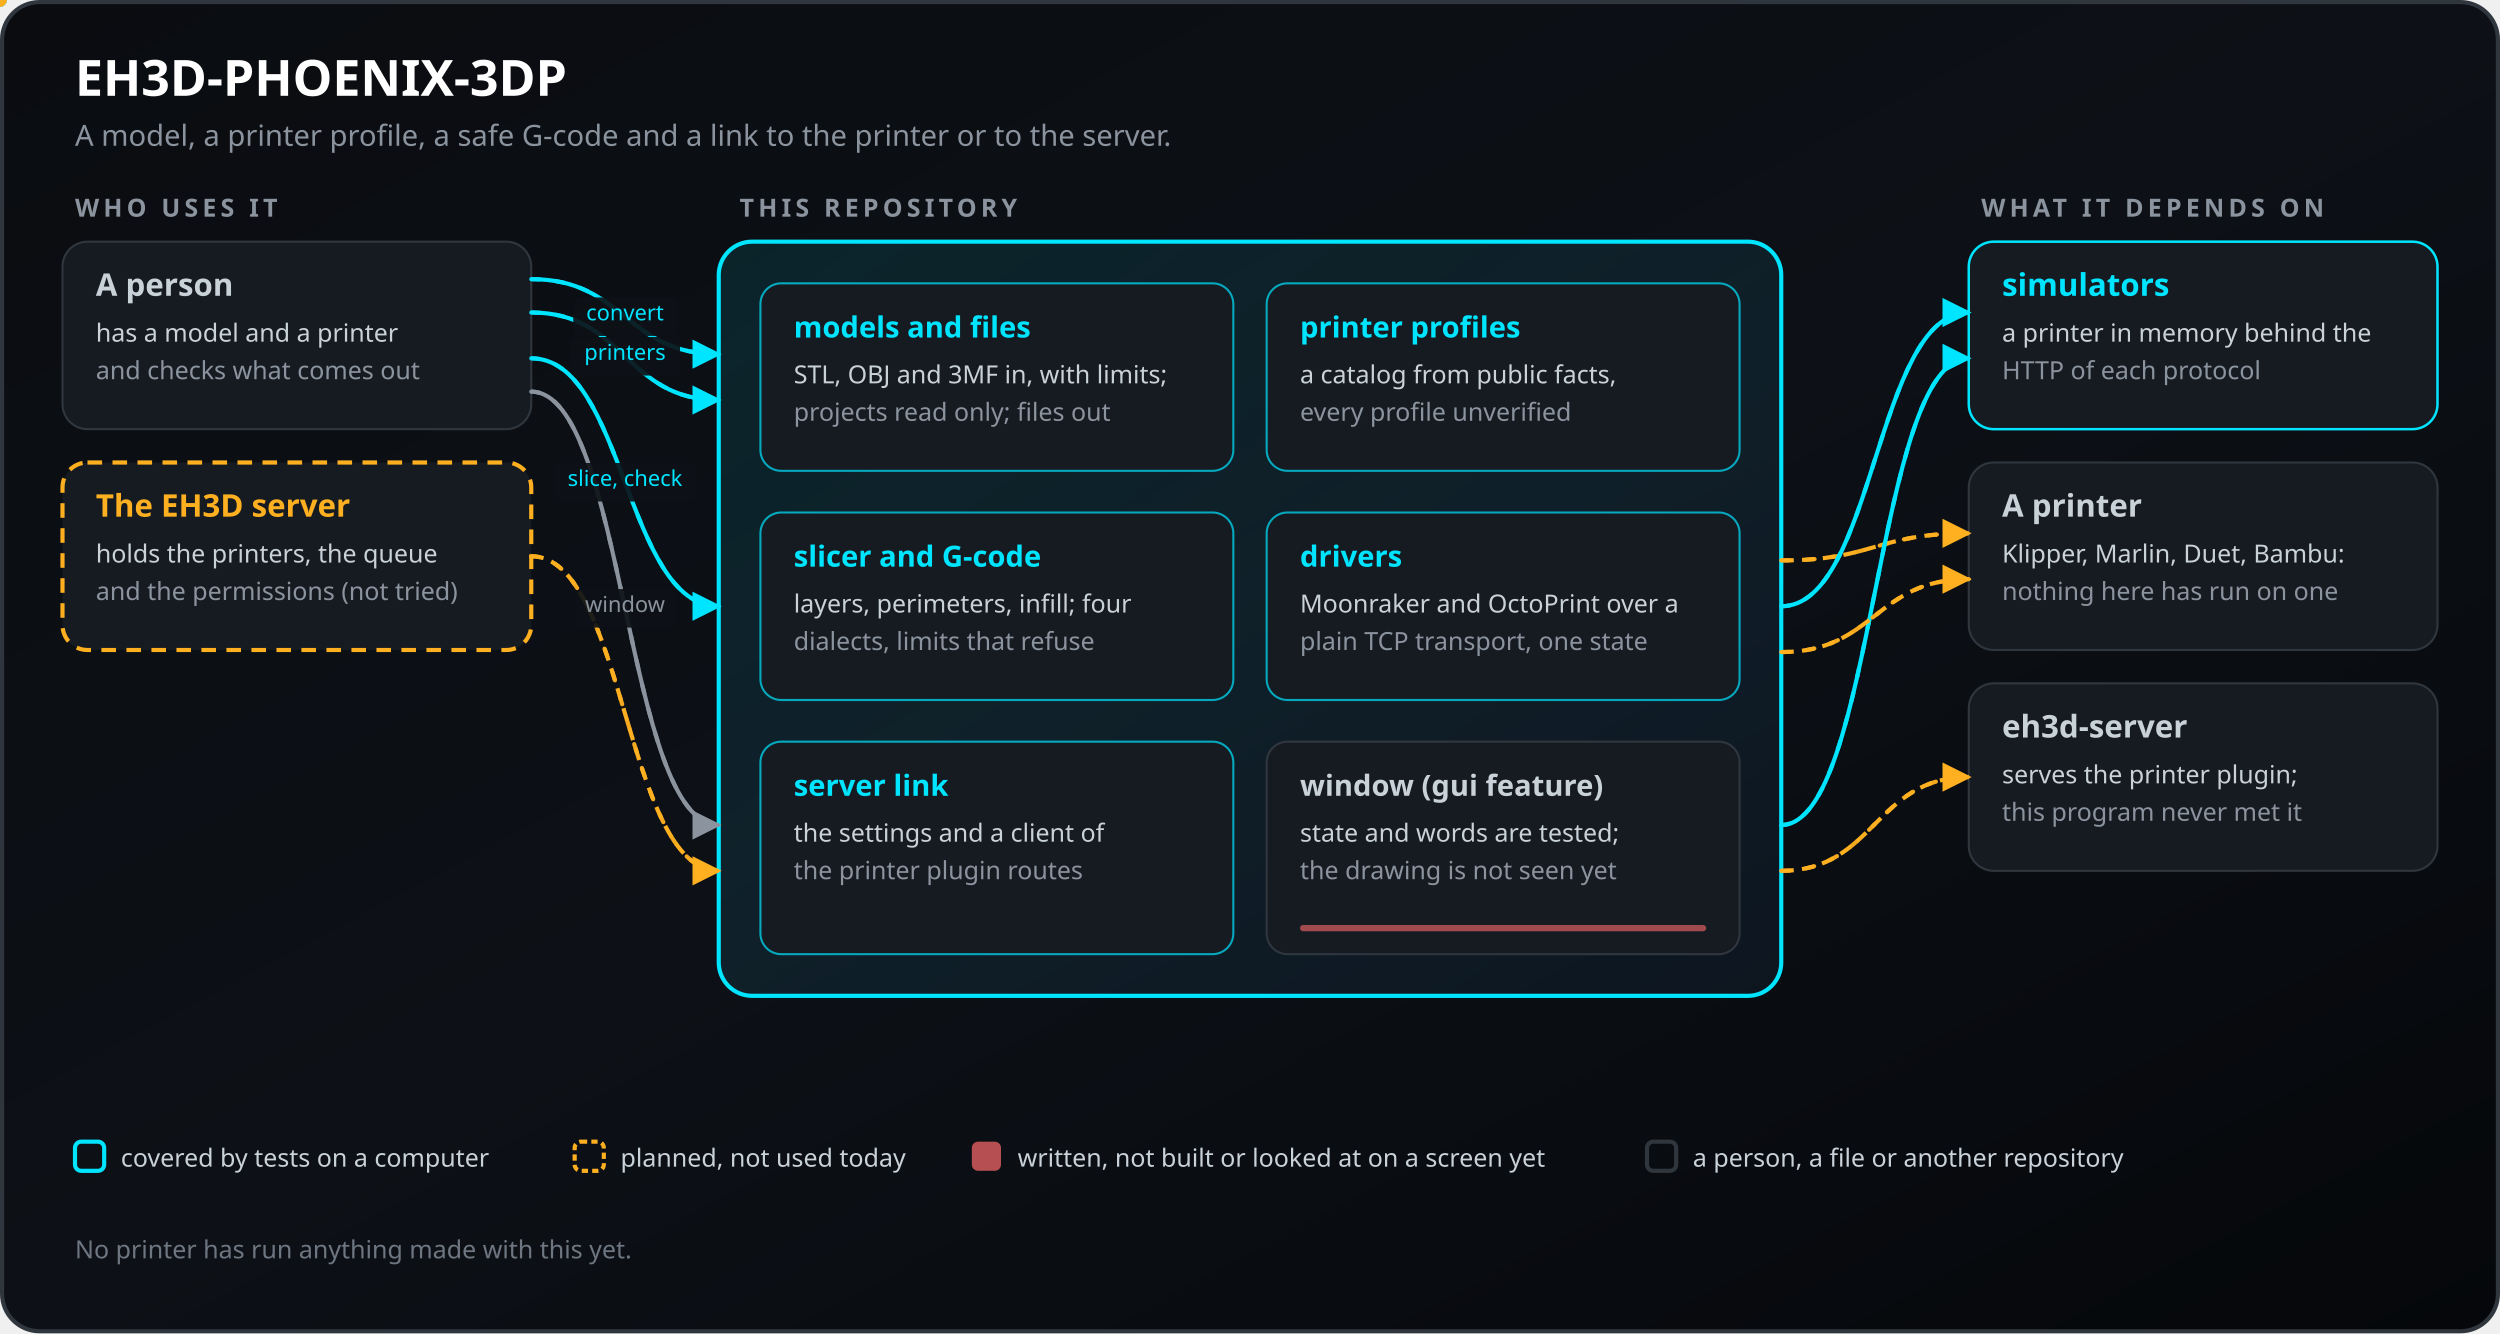
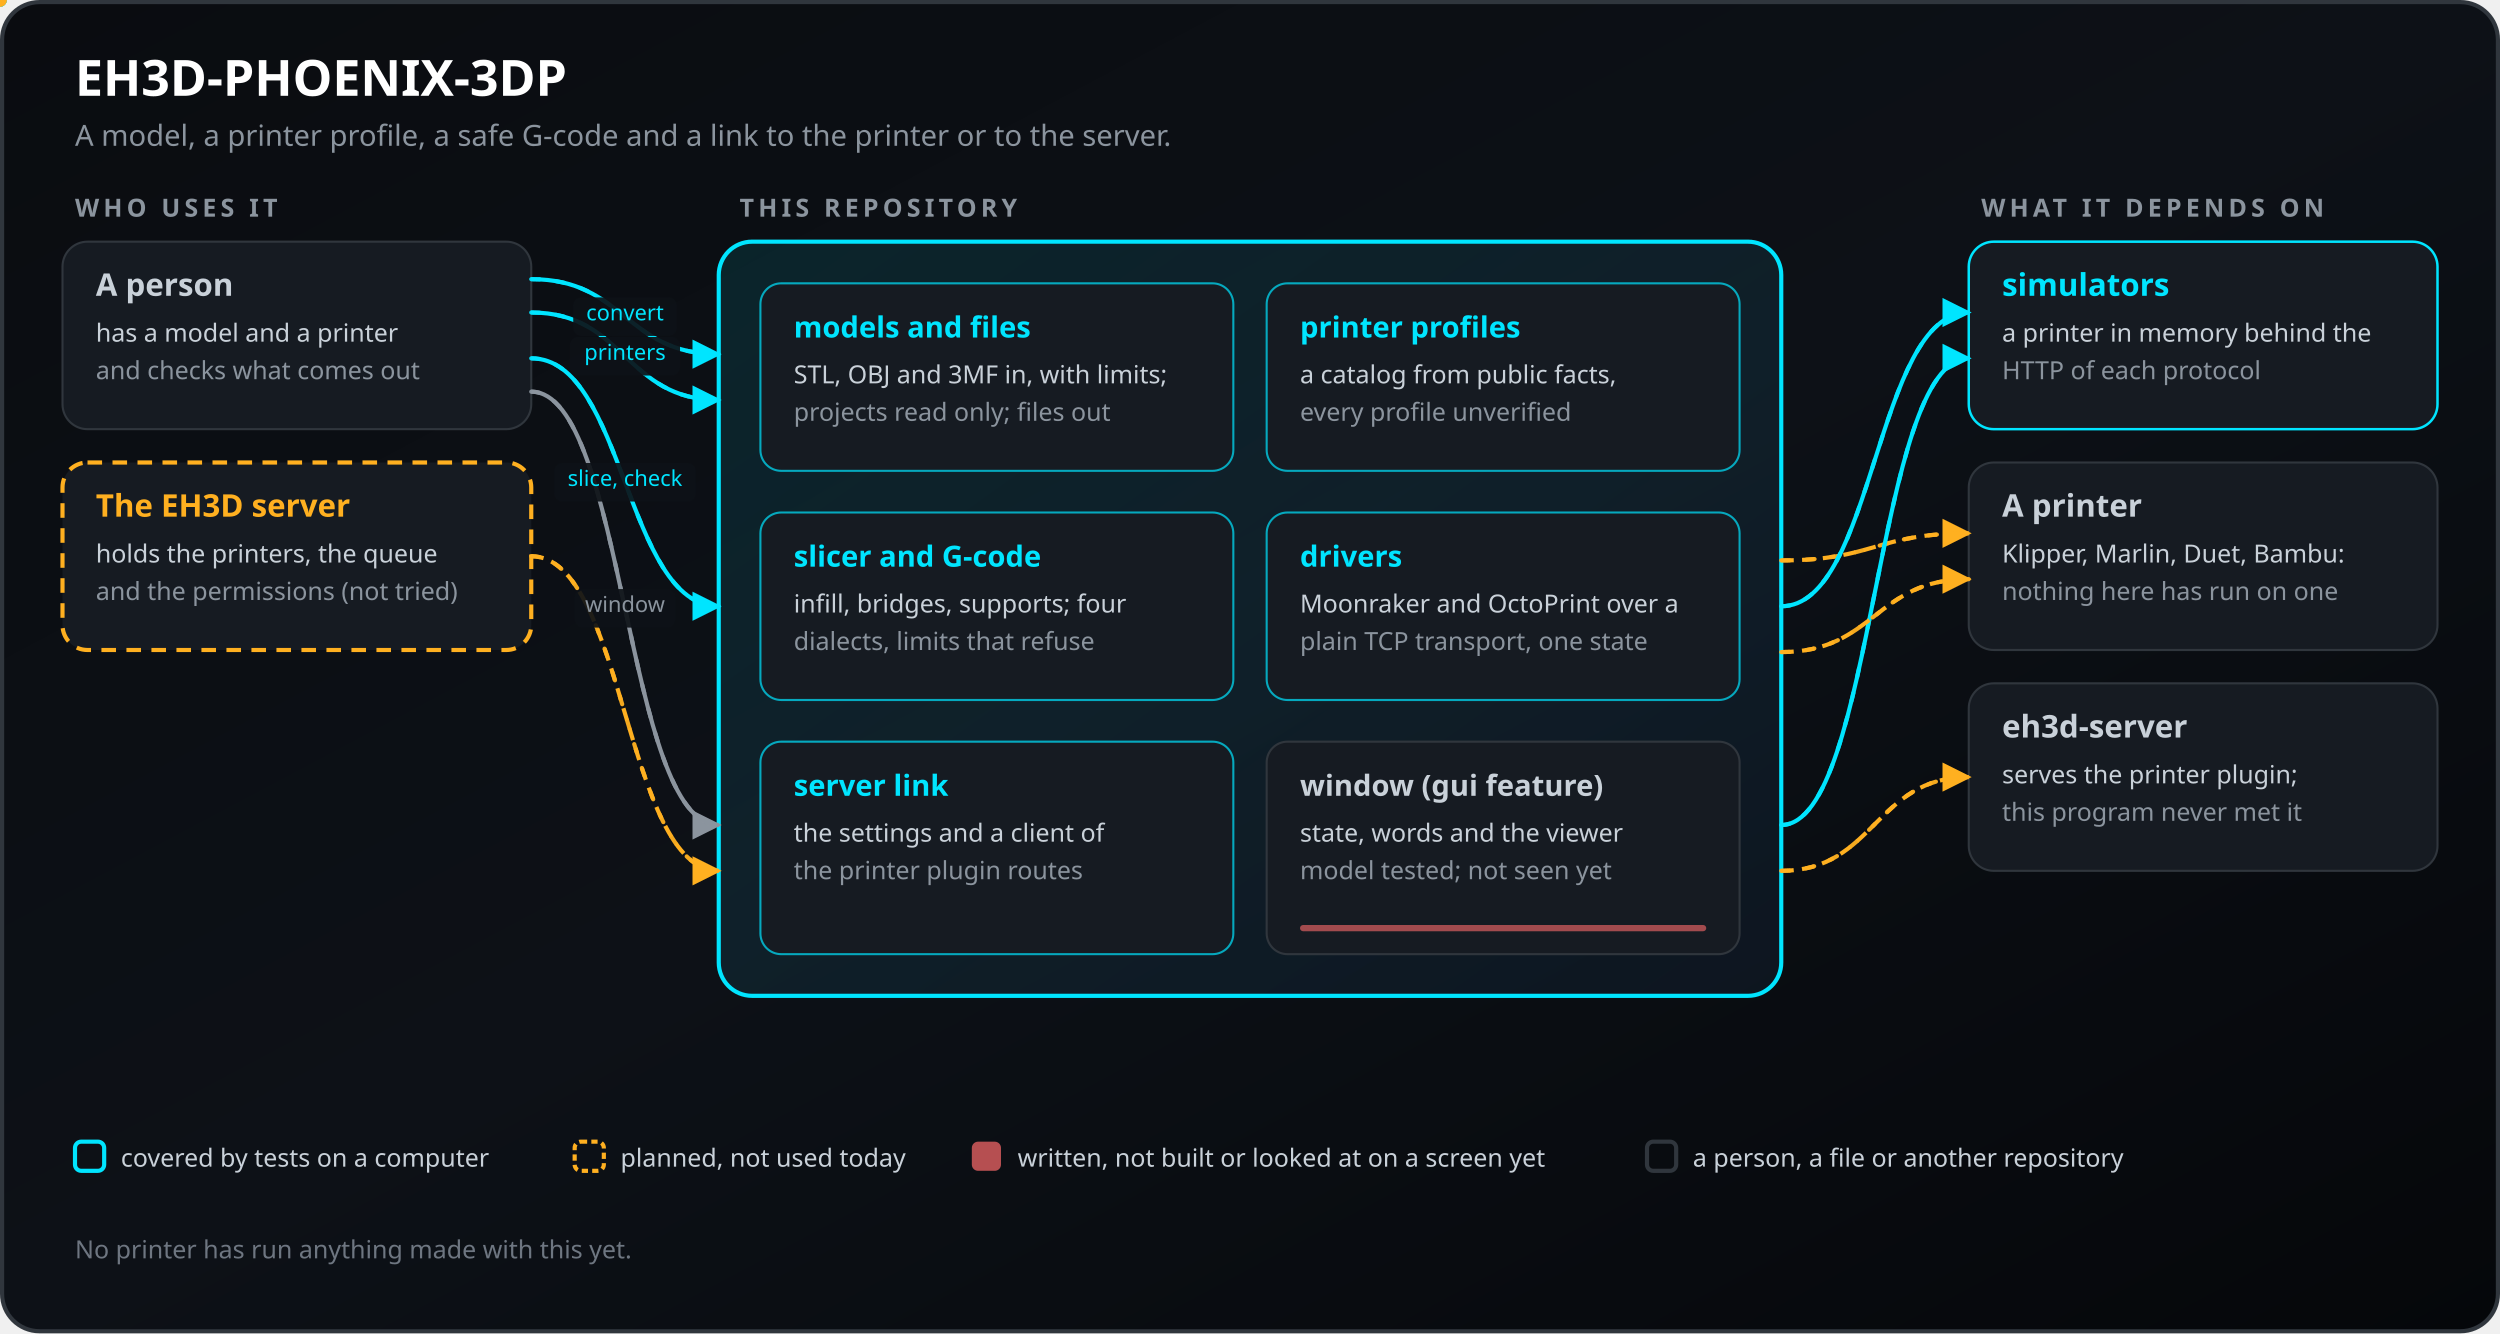
<svg xmlns="http://www.w3.org/2000/svg" viewBox="0 0 1200 640" width="1200" height="640" role="img" aria-labelledby="t d" font-family="'Segoe UI','Noto Sans','Noto Sans CJK SC','Microsoft YaHei','Yu Gothic','Helvetica Neue',Helvetica,Arial,sans-serif">
  <defs>
    <linearGradient id="bg" x1="0" y1="0" x2="1" y2="1">
      <stop offset="0" stop-color="#0A0C10" />
      <stop offset="0.5" stop-color="#0D1117" />
      <stop offset="1" stop-color="#05070A" />
    </linearGradient>
    <linearGradient id="card" x1="0" y1="0" x2="1" y2="1">
      <stop offset="0" stop-color="#121821" />
      <stop offset="1" stop-color="#0B0F15" />
    </linearGradient>
    <linearGradient id="line" x1="0" y1="0" x2="1" y2="0">
      <stop offset="0" stop-color="#00E5FF" />
      <stop offset="1" stop-color="#FF0055" />
    </linearGradient>
    <filter id="glow" x="-50%" y="-50%" width="200%" height="200%">
      <feGaussianBlur stdDeviation="3" result="b" />
      <feMerge>
        <feMergeNode in="b" />
        <feMergeNode in="SourceGraphic" />
      </feMerge>
    </filter>
    <linearGradient id="svc" x1="0" y1="0" x2="1" y2="1">
      <stop offset="0" stop-color="#00E5FF" stop-opacity="0.10" />
      <stop offset="1" stop-color="#4DA3FF" stop-opacity="0.06" />
    </linearGradient>
    <marker id="m00E5FF" viewBox="0 0 10 10" refX="9" refY="5" markerWidth="7" markerHeight="7" orient="auto-start-reverse">
      <path d="M0 0L10 5L0 10z" fill="#00E5FF" />
    </marker>
    <marker id="mC9D1D9" viewBox="0 0 10 10" refX="9" refY="5" markerWidth="7" markerHeight="7" orient="auto-start-reverse">
      <path d="M0 0L10 5L0 10z" fill="#C9D1D9" />
    </marker>
    <marker id="mFFB020" viewBox="0 0 10 10" refX="9" refY="5" markerWidth="7" markerHeight="7" orient="auto-start-reverse">
      <path d="M0 0L10 5L0 10z" fill="#FFB020" />
    </marker>
    <marker id="m30363D" viewBox="0 0 10 10" refX="9" refY="5" markerWidth="7" markerHeight="7" orient="auto-start-reverse">
      <path d="M0 0L10 5L0 10z" fill="#8B949E" />
    </marker>
  </defs>
  <rect x="1" y="1" width="1198" height="638" rx="18" fill="url(#bg)" stroke="#30363D" stroke-width="2" />
  <text x="36" y="46" font-family="'Segoe UI','Noto Sans','Noto Sans CJK SC','Microsoft YaHei','Yu Gothic','Helvetica Neue',Helvetica,Arial,sans-serif" font-size="24" font-weight="700" fill="#FFFFFF" text-anchor="start">EH3D-PHOENIX-3DP</text>
  <text x="36" y="70" font-family="'Segoe UI','Noto Sans','Noto Sans CJK SC','Microsoft YaHei','Yu Gothic','Helvetica Neue',Helvetica,Arial,sans-serif" font-size="14" font-weight="400" fill="#8B949E" text-anchor="start">A model, a printer profile, a safe G-code and a link to the printer or to the server.</text>
  <text x="36" y="104" font-family="'Segoe UI','Noto Sans','Noto Sans CJK SC','Microsoft YaHei','Yu Gothic','Helvetica Neue',Helvetica,Arial,sans-serif" font-size="12" font-weight="700" fill="#8B949E" text-anchor="start" letter-spacing="2">WHO USES IT</text>
  <text x="355" y="104" font-family="'Segoe UI','Noto Sans','Noto Sans CJK SC','Microsoft YaHei','Yu Gothic','Helvetica Neue',Helvetica,Arial,sans-serif" font-size="12" font-weight="700" fill="#8B949E" text-anchor="start" letter-spacing="2">THIS REPOSITORY</text>
  <text x="951" y="104" font-family="'Segoe UI','Noto Sans','Noto Sans CJK SC','Microsoft YaHei','Yu Gothic','Helvetica Neue',Helvetica,Arial,sans-serif" font-size="12" font-weight="700" fill="#8B949E" text-anchor="start" letter-spacing="2">WHAT IT DEPENDS ON</text>
  <rect x="345" y="116" width="510" height="362" rx="16" fill="url(#svc)" stroke="#00E5FF" stroke-width="2">
    <animate attributeName="stroke-opacity" values="0.55;1;0.55" dur="4s" repeatCount="indefinite" />
  </rect>
  <rect x="30" y="116" width="225" height="90" rx="12" fill="#161B22" stroke="#30363D" stroke-width="1" />
  <text x="46" y="142" font-family="'Segoe UI','Noto Sans','Noto Sans CJK SC','Microsoft YaHei','Yu Gothic','Helvetica Neue',Helvetica,Arial,sans-serif" font-size="15" font-weight="700" fill="#C9D1D9" text-anchor="start">A person</text>
  <text x="46" y="164" font-family="'Segoe UI','Noto Sans','Noto Sans CJK SC','Microsoft YaHei','Yu Gothic','Helvetica Neue',Helvetica,Arial,sans-serif" font-size="12" font-weight="400" fill="#C9D1D9" text-anchor="start">has a model and a printer</text>
  <text x="46" y="182" font-family="'Segoe UI','Noto Sans','Noto Sans CJK SC','Microsoft YaHei','Yu Gothic','Helvetica Neue',Helvetica,Arial,sans-serif" font-size="12" font-weight="400" fill="#8B949E" text-anchor="start">and checks what comes out</text>
  <rect x="30" y="222" width="225" height="90" rx="12" fill="#161B22" stroke="#FFB020" stroke-width="2" stroke-dasharray="7 5">
    <animate attributeName="stroke-dashoffset" from="0" to="-24" dur="3s" repeatCount="indefinite" />
  </rect>
  <text x="46" y="248" font-family="'Segoe UI','Noto Sans','Noto Sans CJK SC','Microsoft YaHei','Yu Gothic','Helvetica Neue',Helvetica,Arial,sans-serif" font-size="15" font-weight="700" fill="#FFB020" text-anchor="start">The EH3D server</text>
  <text x="46" y="270" font-family="'Segoe UI','Noto Sans','Noto Sans CJK SC','Microsoft YaHei','Yu Gothic','Helvetica Neue',Helvetica,Arial,sans-serif" font-size="12" font-weight="400" fill="#C9D1D9" text-anchor="start">holds the printers, the queue</text>
  <text x="46" y="288" font-family="'Segoe UI','Noto Sans','Noto Sans CJK SC','Microsoft YaHei','Yu Gothic','Helvetica Neue',Helvetica,Arial,sans-serif" font-size="12" font-weight="400" fill="#8B949E" text-anchor="start">and the permissions (not tried)</text>
  <rect x="365" y="136" width="227" height="90" rx="10" fill="#161B22" stroke="#00E5FF" stroke-width="1" stroke-opacity="0.7">
    <animate attributeName="stroke-opacity" values="0.45;1;0.45;0.45" keyTimes="0;0.08;0.2;1" dur="6s" begin="0s" repeatCount="indefinite" />
    <animate attributeName="stroke-width" values="1;2.4;1;1" keyTimes="0;0.08;0.2;1" dur="6s" begin="0s" repeatCount="indefinite" />
  </rect>
  <text x="381" y="162" font-family="'Segoe UI','Noto Sans','Noto Sans CJK SC','Microsoft YaHei','Yu Gothic','Helvetica Neue',Helvetica,Arial,sans-serif" font-size="14" font-weight="700" fill="#00E5FF" text-anchor="start">models and files</text>
  <text x="381" y="184" font-family="'Segoe UI','Noto Sans','Noto Sans CJK SC','Microsoft YaHei','Yu Gothic','Helvetica Neue',Helvetica,Arial,sans-serif" font-size="12" font-weight="400" fill="#C9D1D9" text-anchor="start">STL, OBJ and 3MF in, with limits;</text>
  <text x="381" y="202" font-family="'Segoe UI','Noto Sans','Noto Sans CJK SC','Microsoft YaHei','Yu Gothic','Helvetica Neue',Helvetica,Arial,sans-serif" font-size="12" font-weight="400" fill="#8B949E" text-anchor="start">projects read only; files out</text>
  <rect x="608" y="136" width="227" height="90" rx="10" fill="#161B22" stroke="#00E5FF" stroke-width="1" stroke-opacity="0.7">
    <animate attributeName="stroke-opacity" values="0.45;1;0.45;0.45" keyTimes="0;0.08;0.2;1" dur="6s" begin="1s" repeatCount="indefinite" />
    <animate attributeName="stroke-width" values="1;2.4;1;1" keyTimes="0;0.08;0.2;1" dur="6s" begin="1s" repeatCount="indefinite" />
  </rect>
  <text x="624" y="162" font-family="'Segoe UI','Noto Sans','Noto Sans CJK SC','Microsoft YaHei','Yu Gothic','Helvetica Neue',Helvetica,Arial,sans-serif" font-size="14" font-weight="700" fill="#00E5FF" text-anchor="start">printer profiles</text>
  <text x="624" y="184" font-family="'Segoe UI','Noto Sans','Noto Sans CJK SC','Microsoft YaHei','Yu Gothic','Helvetica Neue',Helvetica,Arial,sans-serif" font-size="12" font-weight="400" fill="#C9D1D9" text-anchor="start">a catalog from public facts,</text>
  <text x="624" y="202" font-family="'Segoe UI','Noto Sans','Noto Sans CJK SC','Microsoft YaHei','Yu Gothic','Helvetica Neue',Helvetica,Arial,sans-serif" font-size="12" font-weight="400" fill="#8B949E" text-anchor="start">every profile unverified</text>
  <rect x="365" y="246" width="227" height="90" rx="10" fill="#161B22" stroke="#00E5FF" stroke-width="1" stroke-opacity="0.7">
    <animate attributeName="stroke-opacity" values="0.45;1;0.45;0.45" keyTimes="0;0.08;0.2;1" dur="6s" begin="2s" repeatCount="indefinite" />
    <animate attributeName="stroke-width" values="1;2.4;1;1" keyTimes="0;0.08;0.2;1" dur="6s" begin="2s" repeatCount="indefinite" />
  </rect>
  <text x="381" y="272" font-family="'Segoe UI','Noto Sans','Noto Sans CJK SC','Microsoft YaHei','Yu Gothic','Helvetica Neue',Helvetica,Arial,sans-serif" font-size="14" font-weight="700" fill="#00E5FF" text-anchor="start">slicer and G-code</text>
-   <text x="381" y="294" font-family="'Segoe UI','Noto Sans','Noto Sans CJK SC','Microsoft YaHei','Yu Gothic','Helvetica Neue',Helvetica,Arial,sans-serif" font-size="12" font-weight="400" fill="#C9D1D9" text-anchor="start">layers, perimeters, infill; four</text>
+   <text x="381" y="294" font-family="'Segoe UI','Noto Sans','Noto Sans CJK SC','Microsoft YaHei','Yu Gothic','Helvetica Neue',Helvetica,Arial,sans-serif" font-size="12" font-weight="400" fill="#C9D1D9" text-anchor="start">infill, bridges, supports; four</text>
  <text x="381" y="312" font-family="'Segoe UI','Noto Sans','Noto Sans CJK SC','Microsoft YaHei','Yu Gothic','Helvetica Neue',Helvetica,Arial,sans-serif" font-size="12" font-weight="400" fill="#8B949E" text-anchor="start">dialects, limits that refuse</text>
  <rect x="608" y="246" width="227" height="90" rx="10" fill="#161B22" stroke="#00E5FF" stroke-width="1" stroke-opacity="0.7">
    <animate attributeName="stroke-opacity" values="0.45;1;0.45;0.45" keyTimes="0;0.08;0.2;1" dur="6s" begin="3s" repeatCount="indefinite" />
    <animate attributeName="stroke-width" values="1;2.4;1;1" keyTimes="0;0.08;0.2;1" dur="6s" begin="3s" repeatCount="indefinite" />
  </rect>
  <text x="624" y="272" font-family="'Segoe UI','Noto Sans','Noto Sans CJK SC','Microsoft YaHei','Yu Gothic','Helvetica Neue',Helvetica,Arial,sans-serif" font-size="14" font-weight="700" fill="#00E5FF" text-anchor="start">drivers</text>
  <text x="624" y="294" font-family="'Segoe UI','Noto Sans','Noto Sans CJK SC','Microsoft YaHei','Yu Gothic','Helvetica Neue',Helvetica,Arial,sans-serif" font-size="12" font-weight="400" fill="#C9D1D9" text-anchor="start">Moonraker and OctoPrint over a</text>
  <text x="624" y="312" font-family="'Segoe UI','Noto Sans','Noto Sans CJK SC','Microsoft YaHei','Yu Gothic','Helvetica Neue',Helvetica,Arial,sans-serif" font-size="12" font-weight="400" fill="#8B949E" text-anchor="start">plain TCP transport, one state</text>
  <rect x="365" y="356" width="227" height="102" rx="10" fill="#161B22" stroke="#00E5FF" stroke-width="1" stroke-opacity="0.7">
    <animate attributeName="stroke-opacity" values="0.45;1;0.45;0.45" keyTimes="0;0.08;0.2;1" dur="6s" begin="4s" repeatCount="indefinite" />
    <animate attributeName="stroke-width" values="1;2.4;1;1" keyTimes="0;0.08;0.2;1" dur="6s" begin="4s" repeatCount="indefinite" />
  </rect>
  <text x="381" y="382" font-family="'Segoe UI','Noto Sans','Noto Sans CJK SC','Microsoft YaHei','Yu Gothic','Helvetica Neue',Helvetica,Arial,sans-serif" font-size="14" font-weight="700" fill="#00E5FF" text-anchor="start">server link</text>
  <text x="381" y="404" font-family="'Segoe UI','Noto Sans','Noto Sans CJK SC','Microsoft YaHei','Yu Gothic','Helvetica Neue',Helvetica,Arial,sans-serif" font-size="12" font-weight="400" fill="#C9D1D9" text-anchor="start">the settings and a client of</text>
  <text x="381" y="422" font-family="'Segoe UI','Noto Sans','Noto Sans CJK SC','Microsoft YaHei','Yu Gothic','Helvetica Neue',Helvetica,Arial,sans-serif" font-size="12" font-weight="400" fill="#8B949E" text-anchor="start">the printer plugin routes</text>
  <rect x="608" y="356" width="227" height="102" rx="10" fill="#161B22" stroke="#30363D" stroke-width="1">
    <animate attributeName="stroke-opacity" values="0.45;1;0.45;0.45" keyTimes="0;0.08;0.2;1" dur="6s" begin="5s" repeatCount="indefinite" />
    <animate attributeName="stroke-width" values="1;2.4;1;1" keyTimes="0;0.08;0.2;1" dur="6s" begin="5s" repeatCount="indefinite" />
  </rect>
  <text x="624" y="382" font-family="'Segoe UI','Noto Sans','Noto Sans CJK SC','Microsoft YaHei','Yu Gothic','Helvetica Neue',Helvetica,Arial,sans-serif" font-size="14" font-weight="700" fill="#C9D1D9" text-anchor="start">window (gui feature)</text>
-   <text x="624" y="404" font-family="'Segoe UI','Noto Sans','Noto Sans CJK SC','Microsoft YaHei','Yu Gothic','Helvetica Neue',Helvetica,Arial,sans-serif" font-size="12" font-weight="400" fill="#C9D1D9" text-anchor="start">state and words are tested;</text>
-   <text x="624" y="422" font-family="'Segoe UI','Noto Sans','Noto Sans CJK SC','Microsoft YaHei','Yu Gothic','Helvetica Neue',Helvetica,Arial,sans-serif" font-size="12" font-weight="400" fill="#8B949E" text-anchor="start">the drawing is not seen yet</text>
+   <text x="624" y="404" font-family="'Segoe UI','Noto Sans','Noto Sans CJK SC','Microsoft YaHei','Yu Gothic','Helvetica Neue',Helvetica,Arial,sans-serif" font-size="12" font-weight="400" fill="#C9D1D9" text-anchor="start">state, words and the viewer</text>
+   <text x="624" y="422" font-family="'Segoe UI','Noto Sans','Noto Sans CJK SC','Microsoft YaHei','Yu Gothic','Helvetica Neue',Helvetica,Arial,sans-serif" font-size="12" font-weight="400" fill="#8B949E" text-anchor="start">model tested; not seen yet</text>
  <rect x="624" y="444" width="195" height="3" rx="1.5" fill="#FF6B6B" opacity="0.6">
    <animate attributeName="opacity" values="0.25;0.85;0.25" dur="2.8s" repeatCount="indefinite" />
  </rect>
  <rect x="945" y="116" width="225" height="90" rx="12" fill="#161B22" stroke="#00E5FF" stroke-width="1.2" />
  <text x="961" y="142" font-family="'Segoe UI','Noto Sans','Noto Sans CJK SC','Microsoft YaHei','Yu Gothic','Helvetica Neue',Helvetica,Arial,sans-serif" font-size="15" font-weight="700" fill="#00E5FF" text-anchor="start">simulators</text>
  <text x="961" y="164" font-family="'Segoe UI','Noto Sans','Noto Sans CJK SC','Microsoft YaHei','Yu Gothic','Helvetica Neue',Helvetica,Arial,sans-serif" font-size="12" font-weight="400" fill="#C9D1D9" text-anchor="start">a printer in memory behind the</text>
  <text x="961" y="182" font-family="'Segoe UI','Noto Sans','Noto Sans CJK SC','Microsoft YaHei','Yu Gothic','Helvetica Neue',Helvetica,Arial,sans-serif" font-size="12" font-weight="400" fill="#8B949E" text-anchor="start">HTTP of each protocol</text>
  <rect x="945" y="222" width="225" height="90" rx="12" fill="#161B22" stroke="#30363D" stroke-width="1" />
  <text x="961" y="248" font-family="'Segoe UI','Noto Sans','Noto Sans CJK SC','Microsoft YaHei','Yu Gothic','Helvetica Neue',Helvetica,Arial,sans-serif" font-size="15" font-weight="700" fill="#C9D1D9" text-anchor="start">A printer</text>
  <text x="961" y="270" font-family="'Segoe UI','Noto Sans','Noto Sans CJK SC','Microsoft YaHei','Yu Gothic','Helvetica Neue',Helvetica,Arial,sans-serif" font-size="12" font-weight="400" fill="#C9D1D9" text-anchor="start">Klipper, Marlin, Duet, Bambu:</text>
  <text x="961" y="288" font-family="'Segoe UI','Noto Sans','Noto Sans CJK SC','Microsoft YaHei','Yu Gothic','Helvetica Neue',Helvetica,Arial,sans-serif" font-size="12" font-weight="400" fill="#8B949E" text-anchor="start">nothing here has run on one</text>
  <rect x="945" y="328" width="225" height="90" rx="12" fill="#161B22" stroke="#30363D" stroke-width="1" />
  <text x="961" y="354" font-family="'Segoe UI','Noto Sans','Noto Sans CJK SC','Microsoft YaHei','Yu Gothic','Helvetica Neue',Helvetica,Arial,sans-serif" font-size="15" font-weight="700" fill="#C9D1D9" text-anchor="start">eh3d-server</text>
  <text x="961" y="376" font-family="'Segoe UI','Noto Sans','Noto Sans CJK SC','Microsoft YaHei','Yu Gothic','Helvetica Neue',Helvetica,Arial,sans-serif" font-size="12" font-weight="400" fill="#C9D1D9" text-anchor="start">serves the printer plugin;</text>
  <text x="961" y="394" font-family="'Segoe UI','Noto Sans','Noto Sans CJK SC','Microsoft YaHei','Yu Gothic','Helvetica Neue',Helvetica,Arial,sans-serif" font-size="12" font-weight="400" fill="#8B949E" text-anchor="start">this program never met it</text>
  <path id="p0" d="M255 134 C300 134 300 170 345 170" stroke="#00E5FF" stroke-width="2" fill="none" marker-end="url(#m00E5FF)" />
  <path d="M255 134 C300 134 300 170 345 170" stroke="#00E5FF" stroke-width="2" fill="none" stroke-linecap="round" stroke-dasharray="4 8" opacity="0.95">
    <animate attributeName="stroke-dashoffset" from="0" to="-24" dur="1.2s" repeatCount="indefinite" />
  </path>
  <circle r="3.2" fill="#00E5FF">
    <animateMotion dur="1.8s" begin="0.00s" repeatCount="indefinite">
      <mpath href="#p0" />
    </animateMotion>
    <animate attributeName="opacity" values="0;1;1;0" keyTimes="0;0.15;0.85;1" dur="1.8s" begin="0.00s" repeatCount="indefinite" />
  </circle>
  <path id="p1" d="M255 150 C300 150 300 192 345 192" stroke="#00E5FF" stroke-width="2" fill="none" marker-end="url(#m00E5FF)" />
  <path d="M255 150 C300 150 300 192 345 192" stroke="#00E5FF" stroke-width="2" fill="none" stroke-linecap="round" stroke-dasharray="4 8" opacity="0.95">
    <animate attributeName="stroke-dashoffset" from="0" to="-24" dur="1.2s" repeatCount="indefinite" />
  </path>
  <circle r="3.2" fill="#00E5FF">
    <animateMotion dur="1.8s" begin="0.35s" repeatCount="indefinite">
      <mpath href="#p1" />
    </animateMotion>
    <animate attributeName="opacity" values="0;1;1;0" keyTimes="0;0.15;0.85;1" dur="1.8s" begin="0.35s" repeatCount="indefinite" />
  </circle>
  <path id="p2" d="M255 172 C300 172 300 291 345 291" stroke="#00E5FF" stroke-width="2" fill="none" marker-end="url(#m00E5FF)" />
  <path d="M255 172 C300 172 300 291 345 291" stroke="#00E5FF" stroke-width="2" fill="none" stroke-linecap="round" stroke-dasharray="4 8" opacity="0.95">
    <animate attributeName="stroke-dashoffset" from="0" to="-24" dur="1.2s" repeatCount="indefinite" />
  </path>
  <circle r="3.2" fill="#00E5FF">
    <animateMotion dur="1.8s" begin="0.70s" repeatCount="indefinite">
      <mpath href="#p2" />
    </animateMotion>
    <animate attributeName="opacity" values="0;1;1;0" keyTimes="0;0.15;0.85;1" dur="1.8s" begin="0.70s" repeatCount="indefinite" />
  </circle>
  <path id="p3" d="M255 188 C300 188 300 396 345 396" stroke="#8B949E" stroke-width="2" fill="none" marker-end="url(#m30363D)" />
  <path d="M255 188 C300 188 300 396 345 396" stroke="#8B949E" stroke-width="2" fill="none" stroke-linecap="round" stroke-dasharray="4 8" opacity="0.95">
    <animate attributeName="stroke-dashoffset" from="0" to="-24" dur="1.2s" repeatCount="indefinite" />
  </path>
  <circle r="3.2" fill="#8B949E">
    <animateMotion dur="1.8s" begin="1.05s" repeatCount="indefinite">
      <mpath href="#p3" />
    </animateMotion>
    <animate attributeName="opacity" values="0;1;1;0" keyTimes="0;0.15;0.85;1" dur="1.8s" begin="1.05s" repeatCount="indefinite" />
  </circle>
  <path id="p4" d="M255 267 C300 267 300 418 345 418" stroke="#FFB020" stroke-width="2" fill="none" stroke-dasharray="6 4" marker-end="url(#mFFB020)" />
  <path d="M255 267 C300 267 300 418 345 418" stroke="#FFB020" stroke-width="2" fill="none" stroke-linecap="round" stroke-dasharray="4 8" opacity="0.95">
    <animate attributeName="stroke-dashoffset" from="0" to="-24" dur="1.2s" repeatCount="indefinite" />
  </path>
  <circle r="3.2" fill="#FFB020">
    <animateMotion dur="1.8s" begin="1.40s" repeatCount="indefinite">
      <mpath href="#p4" />
    </animateMotion>
    <animate attributeName="opacity" values="0;1;1;0" keyTimes="0;0.15;0.85;1" dur="1.8s" begin="1.40s" repeatCount="indefinite" />
  </circle>
  <path id="p5" d="M855 269 C900 269 900 256 945 256" stroke="#FFB020" stroke-width="2" fill="none" stroke-dasharray="6 4" marker-end="url(#mFFB020)" />
  <path d="M855 269 C900 269 900 256 945 256" stroke="#FFB020" stroke-width="2" fill="none" stroke-linecap="round" stroke-dasharray="4 8" opacity="0.95">
    <animate attributeName="stroke-dashoffset" from="0" to="-24" dur="1.2s" repeatCount="indefinite" />
  </path>
  <circle r="3.2" fill="#FFB020">
    <animateMotion dur="1.8s" begin="1.75s" repeatCount="indefinite">
      <mpath href="#p5" />
    </animateMotion>
    <animate attributeName="opacity" values="0;1;1;0" keyTimes="0;0.15;0.85;1" dur="1.8s" begin="1.75s" repeatCount="indefinite" />
  </circle>
  <path id="p6" d="M855 291 C900 291 900 150 945 150" stroke="#00E5FF" stroke-width="2" fill="none" marker-end="url(#m00E5FF)" />
  <path d="M855 291 C900 291 900 150 945 150" stroke="#00E5FF" stroke-width="2" fill="none" stroke-linecap="round" stroke-dasharray="4 8" opacity="0.95">
    <animate attributeName="stroke-dashoffset" from="0" to="-24" dur="1.2s" repeatCount="indefinite" />
  </path>
  <circle r="3.2" fill="#00E5FF">
    <animateMotion dur="1.8s" begin="2.10s" repeatCount="indefinite">
      <mpath href="#p6" />
    </animateMotion>
    <animate attributeName="opacity" values="0;1;1;0" keyTimes="0;0.15;0.85;1" dur="1.8s" begin="2.10s" repeatCount="indefinite" />
  </circle>
  <path id="p7" d="M855 396 C900 396 900 172 945 172" stroke="#00E5FF" stroke-width="2" fill="none" marker-end="url(#m00E5FF)" />
  <path d="M855 396 C900 396 900 172 945 172" stroke="#00E5FF" stroke-width="2" fill="none" stroke-linecap="round" stroke-dasharray="4 8" opacity="0.95">
    <animate attributeName="stroke-dashoffset" from="0" to="-24" dur="1.2s" repeatCount="indefinite" />
  </path>
  <circle r="3.2" fill="#00E5FF">
    <animateMotion dur="1.8s" begin="2.45s" repeatCount="indefinite">
      <mpath href="#p7" />
    </animateMotion>
    <animate attributeName="opacity" values="0;1;1;0" keyTimes="0;0.15;0.85;1" dur="1.8s" begin="2.45s" repeatCount="indefinite" />
  </circle>
  <path id="p8" d="M855 313 C900 313 900 278 945 278" stroke="#FFB020" stroke-width="2" fill="none" stroke-dasharray="6 4" marker-end="url(#mFFB020)" />
  <path d="M855 313 C900 313 900 278 945 278" stroke="#FFB020" stroke-width="2" fill="none" stroke-linecap="round" stroke-dasharray="4 8" opacity="0.95">
    <animate attributeName="stroke-dashoffset" from="0" to="-24" dur="1.2s" repeatCount="indefinite" />
  </path>
  <circle r="3.2" fill="#FFB020">
    <animateMotion dur="1.8s" begin="2.80s" repeatCount="indefinite">
      <mpath href="#p8" />
    </animateMotion>
    <animate attributeName="opacity" values="0;1;1;0" keyTimes="0;0.15;0.85;1" dur="1.8s" begin="2.80s" repeatCount="indefinite" />
  </circle>
  <path id="p9" d="M855 418 C900 418 900 373 945 373" stroke="#FFB020" stroke-width="2" fill="none" stroke-dasharray="6 4" marker-end="url(#mFFB020)" />
  <path d="M855 418 C900 418 900 373 945 373" stroke="#FFB020" stroke-width="2" fill="none" stroke-linecap="round" stroke-dasharray="4 8" opacity="0.95">
    <animate attributeName="stroke-dashoffset" from="0" to="-24" dur="1.2s" repeatCount="indefinite" />
  </path>
  <circle r="3.2" fill="#FFB020">
    <animateMotion dur="1.8s" begin="3.15s" repeatCount="indefinite">
      <mpath href="#p9" />
    </animateMotion>
    <animate attributeName="opacity" values="0;1;1;0" keyTimes="0;0.15;0.85;1" dur="1.8s" begin="3.15s" repeatCount="indefinite" />
  </circle>
  <rect x="275.155" y="142.75" width="49.69" height="18.5" rx="4" fill="#0D1117" opacity="0.92" />
  <text x="300" y="153.75" font-family="'Segoe UI','Noto Sans','Noto Sans CJK SC','Microsoft YaHei','Yu Gothic','Helvetica Neue',Helvetica,Arial,sans-serif" font-size="10.5" font-weight="400" fill="#00E5FF" text-anchor="middle">convert</text>
  <rect x="273.58" y="161.75" width="52.84" height="18.5" rx="4" fill="#0D1117" opacity="0.92" />
  <text x="300" y="172.75" font-family="'Segoe UI','Noto Sans','Noto Sans CJK SC','Microsoft YaHei','Yu Gothic','Helvetica Neue',Helvetica,Arial,sans-serif" font-size="10.5" font-weight="400" fill="#00E5FF" text-anchor="middle">printers</text>
  <rect x="266.02" y="222.25" width="67.96" height="18.5" rx="4" fill="#0D1117" opacity="0.92" />
  <text x="300" y="233.25" font-family="'Segoe UI','Noto Sans','Noto Sans CJK SC','Microsoft YaHei','Yu Gothic','Helvetica Neue',Helvetica,Arial,sans-serif" font-size="10.5" font-weight="400" fill="#00E5FF" text-anchor="middle">slice, check</text>
  <rect x="275.89" y="282.75" width="48.22" height="18.5" rx="4" fill="#0D1117" opacity="0.92" />
  <text x="300" y="293.75" font-family="'Segoe UI','Noto Sans','Noto Sans CJK SC','Microsoft YaHei','Yu Gothic','Helvetica Neue',Helvetica,Arial,sans-serif" font-size="10.5" font-weight="400" fill="#8B949E" text-anchor="middle">window</text>
  <rect x="36" y="548" width="14" height="14" rx="3" fill="none" stroke="#00E5FF" stroke-width="2" />
  <text x="58" y="560" font-family="'Segoe UI','Noto Sans','Noto Sans CJK SC','Microsoft YaHei','Yu Gothic','Helvetica Neue',Helvetica,Arial,sans-serif" font-size="12" font-weight="400" fill="#C9D1D9" text-anchor="start">covered by tests on a computer</text>
  <rect x="275.84" y="548" width="14" height="14" rx="3" fill="none" stroke="#FFB020" stroke-width="2" stroke-dasharray="3 2" />
  <text x="297.84" y="560" font-family="'Segoe UI','Noto Sans','Noto Sans CJK SC','Microsoft YaHei','Yu Gothic','Helvetica Neue',Helvetica,Arial,sans-serif" font-size="12" font-weight="400" fill="#C9D1D9" text-anchor="start">planned, not used today</text>
  <rect x="466.48" y="548" width="14" height="14" rx="3" fill="#FF6B6B" opacity="0.7" />
  <text x="488.48" y="560" font-family="'Segoe UI','Noto Sans','Noto Sans CJK SC','Microsoft YaHei','Yu Gothic','Helvetica Neue',Helvetica,Arial,sans-serif" font-size="12" font-weight="400" fill="#C9D1D9" text-anchor="start">written, not built or looked at on a screen yet</text>
  <rect x="790.56" y="548" width="14" height="14" rx="3" fill="none" stroke="#30363D" stroke-width="2" />
  <text x="812.56" y="560" font-family="'Segoe UI','Noto Sans','Noto Sans CJK SC','Microsoft YaHei','Yu Gothic','Helvetica Neue',Helvetica,Arial,sans-serif" font-size="12" font-weight="400" fill="#C9D1D9" text-anchor="start">a person, a file or another repository</text>
  <text x="36" y="604" font-family="'Segoe UI','Noto Sans','Noto Sans CJK SC','Microsoft YaHei','Yu Gothic','Helvetica Neue',Helvetica,Arial,sans-serif" font-size="12" font-weight="400" fill="#6E7681" text-anchor="start">No printer has run anything made with this yet.</text>
</svg>
